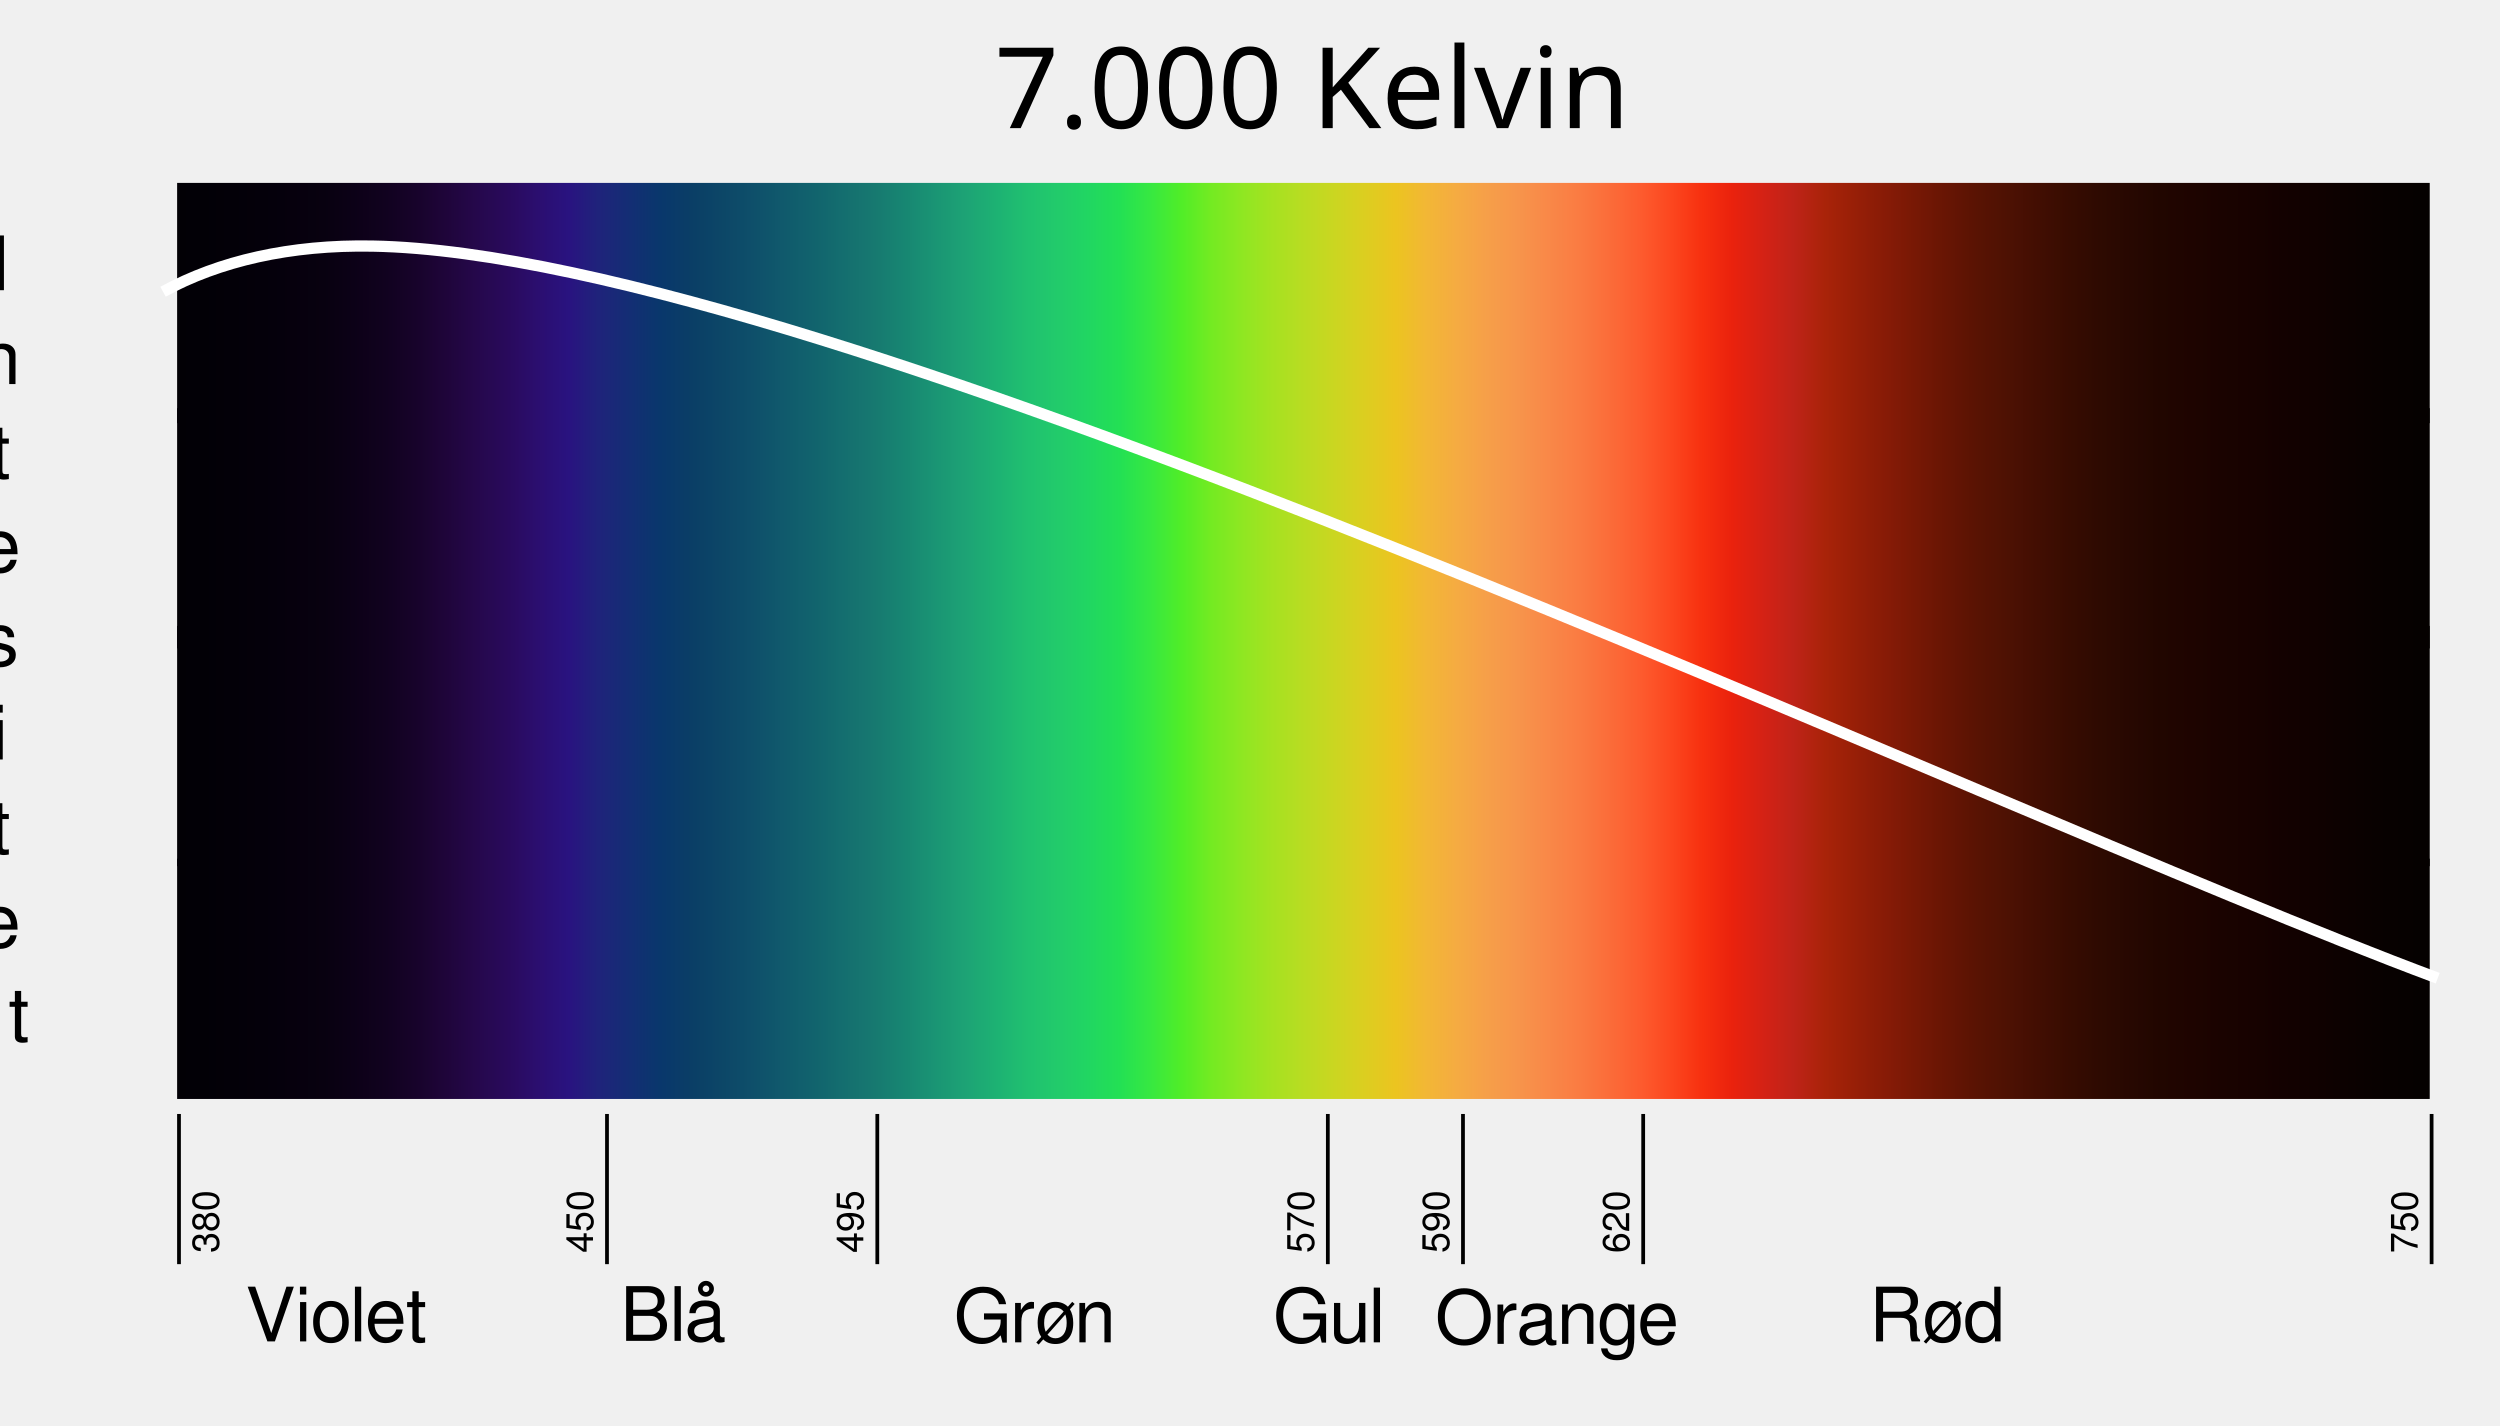
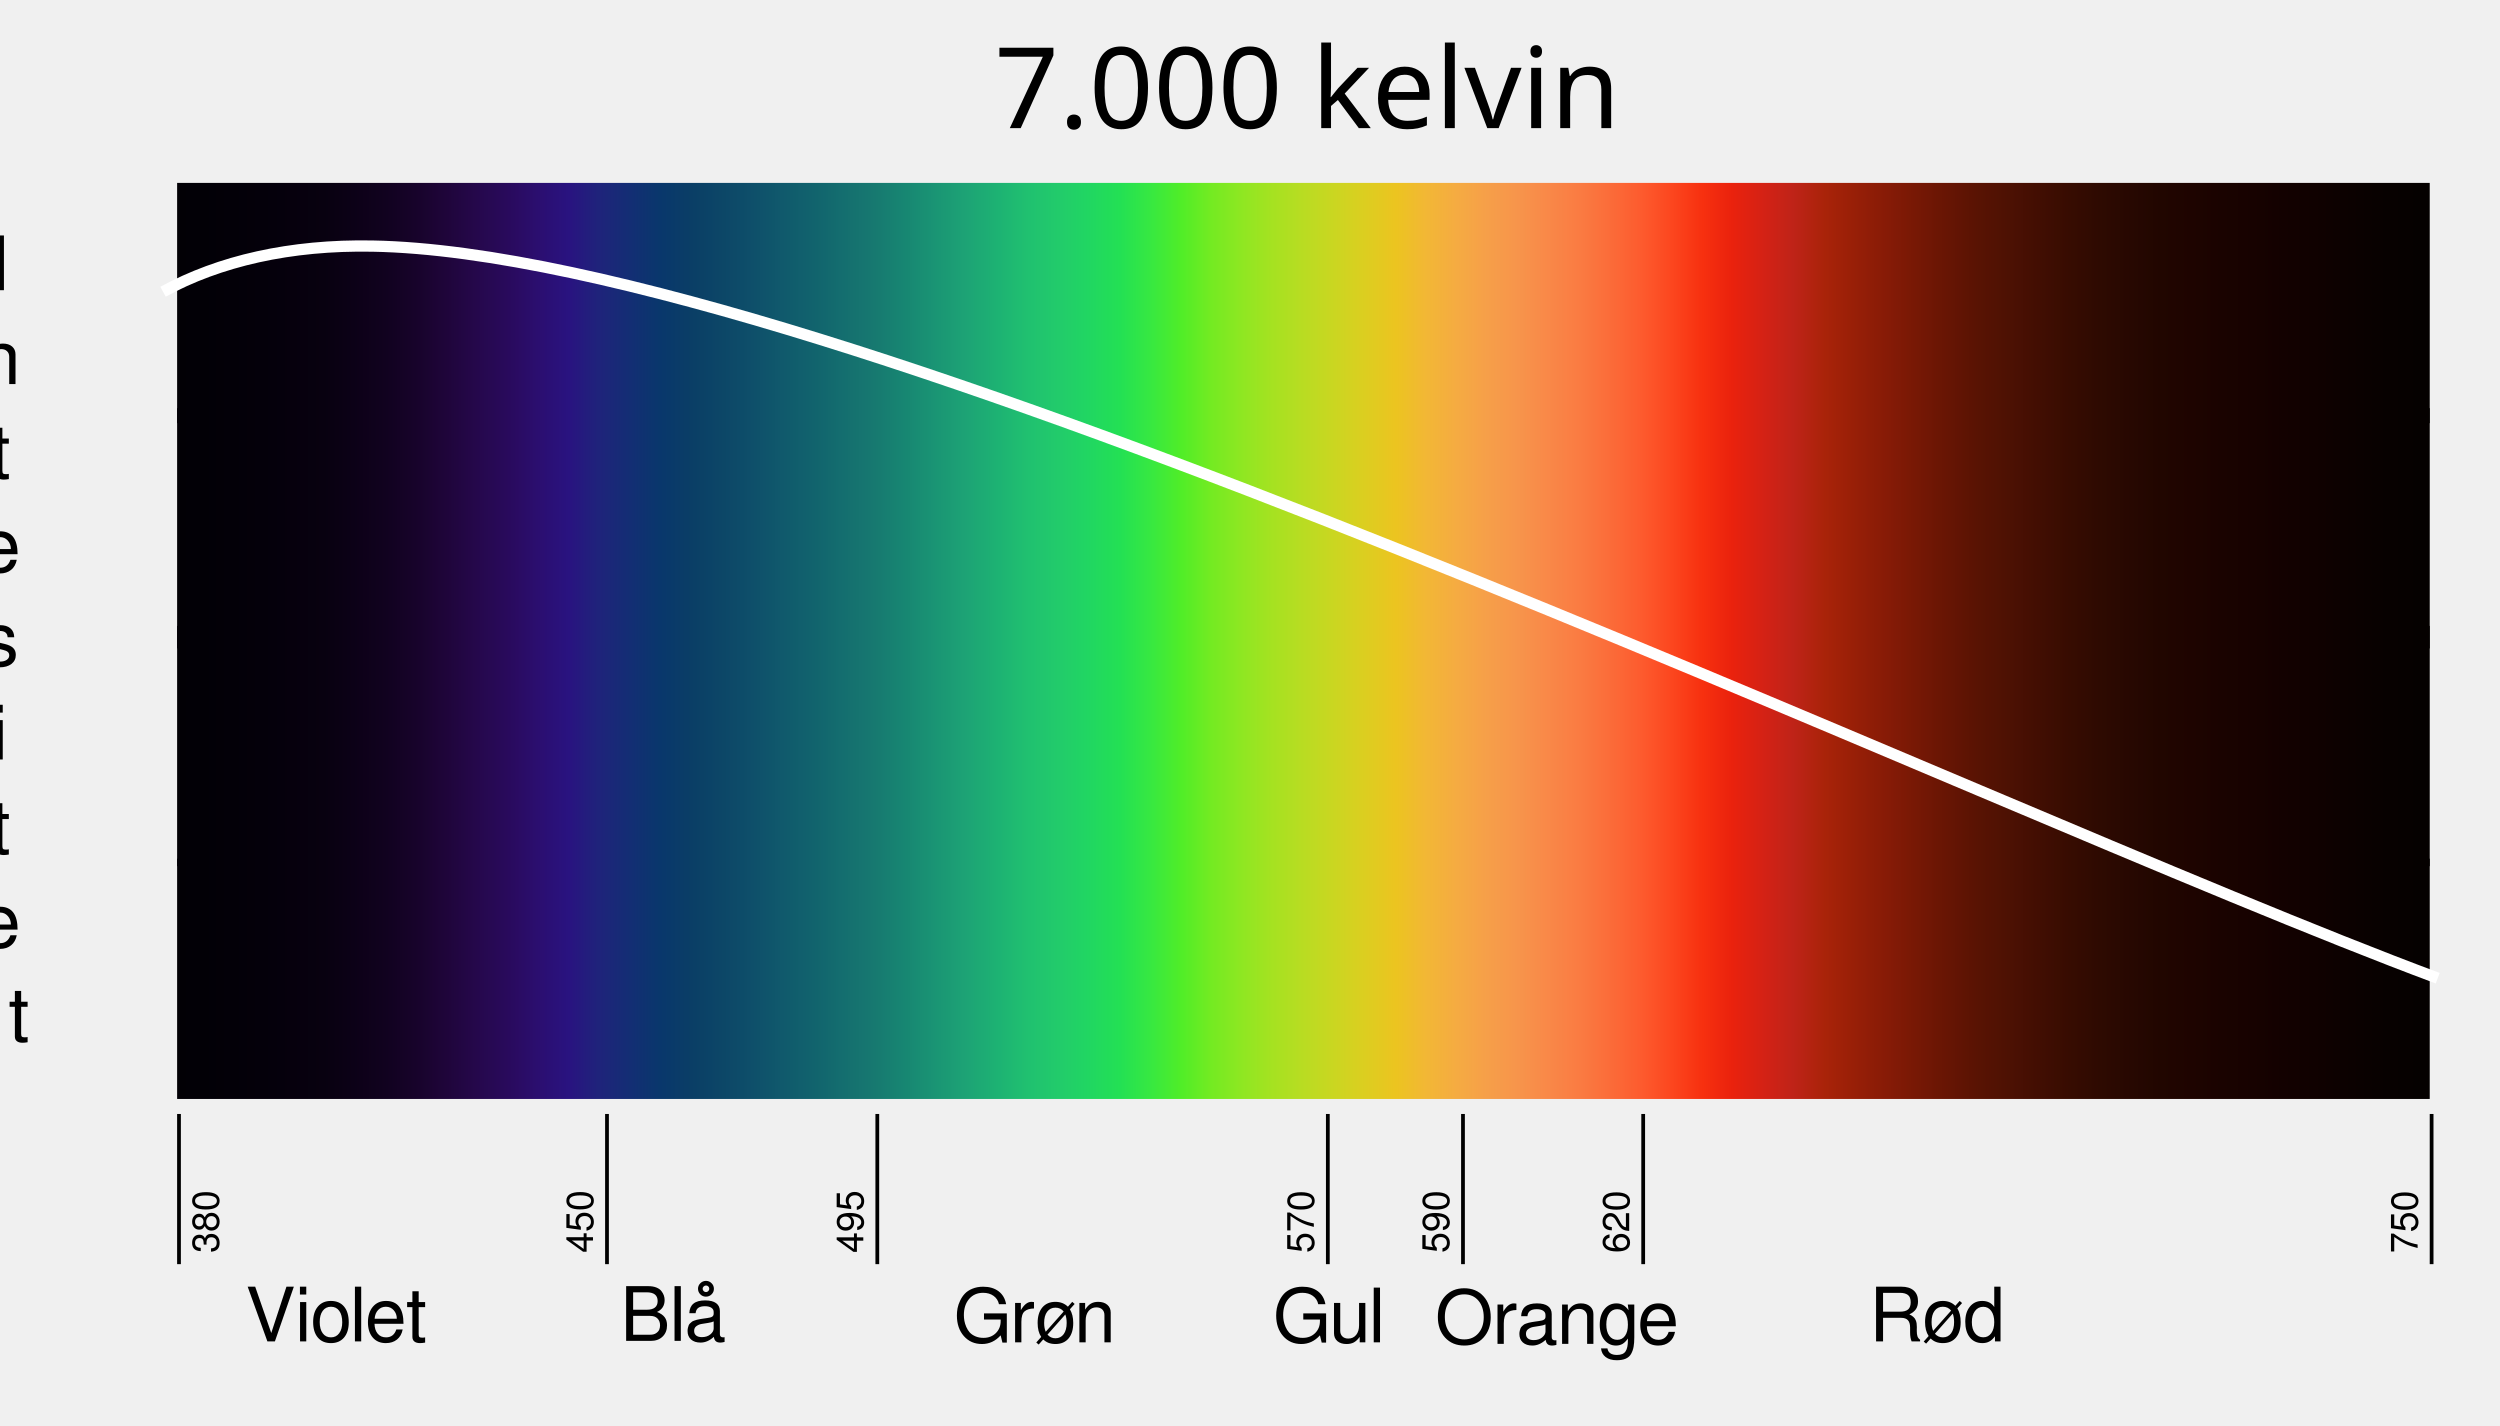
<svg xmlns="http://www.w3.org/2000/svg" xmlns:xlink="http://www.w3.org/1999/xlink" width="187.93mm" height="107.135mm" viewBox="0 0 665.893 379.613" id="svg2" version="1.1">
  <defs id="defs4">
    <linearGradient id="spectrumGradient">
      <stop style="stop-color:#020005;" offset="0" id="stop380nm" />
      <stop style="stop-color:#020006;" offset="0.014" id="stop385nm" />
      <stop style="stop-color:#030008;" offset="0.027" id="stop390nm" />
      <stop style="stop-color:#04000A;" offset="0.041" id="stop395nm" />
      <stop style="stop-color:#06000D;" offset="0.054" id="stop400nm" />
      <stop style="stop-color:#080110;" offset="0.068" id="stop405nm" />
      <stop style="stop-color:#0C0117;" offset="0.081" id="stop410nm" />
      <stop style="stop-color:#11021F;" offset="0.095" id="stop415nm" />
      <stop style="stop-color:#17032A;" offset="0.108" id="stop420nm" />
      <stop style="stop-color:#1F053A;" offset="0.122" id="stop425nm" />
      <stop style="stop-color:#25084B;" offset="0.135" id="stop430nm" />
      <stop style="stop-color:#290A5C;" offset="0.149" id="stop435nm" />
      <stop style="stop-color:#2B0E6F;" offset="0.162" id="stop440nm" />
      <stop style="stop-color:#291380;" offset="0.176" id="stop445nm" />
      <stop style="stop-color:#1F237B;" offset="0.189" id="stop450nm" />
      <stop style="stop-color:#132E74;" offset="0.203" id="stop455nm" />
      <stop style="stop-color:#09376C;" offset="0.216" id="stop460nm" />
      <stop style="stop-color:#0A3E66;" offset="0.23" id="stop465nm" />
      <stop style="stop-color:#0C4667;" offset="0.243" id="stop470nm" />
      <stop style="stop-color:#0E4F6A;" offset="0.257" id="stop475nm" />
      <stop style="stop-color:#10596C;" offset="0.27" id="stop480nm" />
      <stop style="stop-color:#11636D;" offset="0.284" id="stop485nm" />
      <stop style="stop-color:#146E6F;" offset="0.297" id="stop490nm" />
      <stop style="stop-color:#177970;" offset="0.311" id="stop495nm" />
      <stop style="stop-color:#178672;" offset="0.324" id="stop500nm" />
      <stop style="stop-color:#1A9574;" offset="0.338" id="stop505nm" />
      <stop style="stop-color:#1DA375;" offset="0.351" id="stop510nm" />
      <stop style="stop-color:#1DB273;" offset="0.365" id="stop515nm" />
      <stop style="stop-color:#20C070;" offset="0.378" id="stop520nm" />
      <stop style="stop-color:#22CB6B;" offset="0.392" id="stop525nm" />
      <stop style="stop-color:#21D662;" offset="0.405" id="stop530nm" />
      <stop style="stop-color:#23E054;" offset="0.419" id="stop535nm" />
      <stop style="stop-color:#36E842;" offset="0.432" id="stop540nm" />
      <stop style="stop-color:#50ED28;" offset="0.446" id="stop545nm" />
      <stop style="stop-color:#73EB22;" offset="0.459" id="stop550nm" />
      <stop style="stop-color:#8FE722;" offset="0.473" id="stop555nm" />
      <stop style="stop-color:#A5E221;" offset="0.486" id="stop560nm" />
      <stop style="stop-color:#B9DC22;" offset="0.5" id="stop565nm" />
      <stop style="stop-color:#CBD621;" offset="0.514" id="stop570nm" />
      <stop style="stop-color:#DCCE20;" offset="0.527" id="stop575nm" />
      <stop style="stop-color:#ECC420;" offset="0.541" id="stop580nm" />
      <stop style="stop-color:#F2B735;" offset="0.554" id="stop585nm" />
      <stop style="stop-color:#F5AB42;" offset="0.568" id="stop590nm" />
      <stop style="stop-color:#F69F49;" offset="0.581" id="stop595nm" />
      <stop style="stop-color:#F7944B;" offset="0.595" id="stop600nm" />
      <stop style="stop-color:#F98848;" offset="0.608" id="stop605nm" />
      <stop style="stop-color:#FA7B42;" offset="0.622" id="stop610nm" />
      <stop style="stop-color:#FB6C39;" offset="0.635" id="stop615nm" />
      <stop style="stop-color:#FD5B2E;" offset="0.649" id="stop620nm" />
      <stop style="stop-color:#FC471F;" offset="0.662" id="stop625nm" />
      <stop style="stop-color:#F7300F;" offset="0.676" id="stop630nm" />
      <stop style="stop-color:#EA220D;" offset="0.689" id="stop635nm" />
      <stop style="stop-color:#D42215;" offset="0.703" id="stop640nm" />
      <stop style="stop-color:#BF2318;" offset="0.716" id="stop645nm" />
      <stop style="stop-color:#A92309;" offset="0.73" id="stop650nm" />
      <stop style="stop-color:#981F07;" offset="0.743" id="stop655nm" />
      <stop style="stop-color:#871B06;" offset="0.757" id="stop660nm" />
      <stop style="stop-color:#771805;" offset="0.77" id="stop665nm" />
      <stop style="stop-color:#671504;" offset="0.784" id="stop670nm" />
      <stop style="stop-color:#591303;" offset="0.797" id="stop675nm" />
      <stop style="stop-color:#4D1103;" offset="0.811" id="stop680nm" />
      <stop style="stop-color:#420E02;" offset="0.824" id="stop685nm" />
      <stop style="stop-color:#370C01;" offset="0.838" id="stop690nm" />
      <stop style="stop-color:#2E0A01;" offset="0.851" id="stop695nm" />
      <stop style="stop-color:#270801;" offset="0.865" id="stop700nm" />
      <stop style="stop-color:#210600;" offset="0.878" id="stop705nm" />
      <stop style="stop-color:#1E0400;" offset="0.892" id="stop710nm" />
      <stop style="stop-color:#1A0300;" offset="0.905" id="stop715nm" />
      <stop style="stop-color:#170200;" offset="0.919" id="stop720nm" />
      <stop style="stop-color:#130100;" offset="0.932" id="stop725nm" />
      <stop style="stop-color:#100100;" offset="0.946" id="stop730nm" />
      <stop style="stop-color:#0C0100;" offset="0.959" id="stop735nm" />
      <stop style="stop-color:#080100;" offset="0.973" id="stop740nm" />
      <stop style="stop-color:#060100;" offset="0.986" id="stop745nm" />
      <stop style="stop-color:#040100;" offset="1" id="stop750nm" />
    </linearGradient>
    <linearGradient gradientTransform="matrix(1.312497,0,0,0.339394,-185,452.0454)" gradientUnits="userSpaceOnUse" y2="378.076" x2="652.929" y1="378.076" x1="192.786" id="linearGradient3161" xlink:href="#spectrumGradient" />
    <linearGradient gradientTransform="matrix(1.312497,0,0,0.339394,-185,390.0454)" gradientUnits="userSpaceOnUse" y2="378.076" x2="652.929" y1="378.076" x1="192.786" id="linearGradient3161-6" xlink:href="#spectrumGradient" />
    <linearGradient gradientTransform="matrix(1.312497,0,0,0.339394,-185,332.0455)" gradientUnits="userSpaceOnUse" y2="378.076" x2="652.929" y1="378.076" x1="192.786" id="linearGradient3161-6-4" xlink:href="#spectrumGradient" />
    <linearGradient gradientTransform="matrix(1.312497,0,0,0.339394,-185,272.0455)" gradientUnits="userSpaceOnUse" y2="378.076" x2="652.929" y1="378.076" x1="192.786" id="linearGradient3161-6-8" xlink:href="#spectrumGradient" />
  </defs>
  <g id="layer1" transform="translate(-22.82346,-319.6457)">
    <rect style="opacity:1;fill:url(#linearGradient3161);fill-opacity:1;stroke:#000000;stroke-width:0;stroke-linecap:square;stroke-linejoin:round;stroke-miterlimit:4;stroke-dasharray:none;stroke-dashoffset:0pt;stroke-opacity:1" id="rect2383" width="600" height="64" x="70" y="548.362" />
    <rect style="opacity:1;fill:url(#linearGradient3161-6);fill-opacity:1;stroke:#000000;stroke-width:0;stroke-linecap:square;stroke-linejoin:round;stroke-miterlimit:4;stroke-dasharray:none;stroke-dashoffset:0pt;stroke-opacity:1" id="rect2383-9" width="600" height="64" x="70" y="486.362" />
    <rect style="opacity:1;fill:url(#linearGradient3161-6-4);fill-opacity:1;stroke:#000000;stroke-width:0;stroke-linecap:square;stroke-linejoin:round;stroke-miterlimit:4;stroke-dasharray:none;stroke-dashoffset:0pt;stroke-opacity:1" id="rect2383-9-2" width="600" height="64" x="70" y="428.362" />
    <rect style="opacity:1;fill:url(#linearGradient3161-6-8);fill-opacity:1;stroke:#000000;stroke-width:0;stroke-linecap:square;stroke-linejoin:round;stroke-miterlimit:4;stroke-dasharray:none;stroke-dashoffset:0pt;stroke-opacity:1" id="rect2383-9-7" width="600" height="64" x="70" y="368.362" />
    <g id="g5768" transform="translate(3.99999,7.941345)">
      <path id="path3208-3" d="m 66.5,608.921 0,39" style="fill:none;fill-rule:evenodd;stroke:#000000;stroke-width:1px;stroke-linecap:square;stroke-linejoin:miter;stroke-opacity:1" />
      <path style="fill:none;fill-rule:evenodd;stroke:#000000;stroke-width:1px;stroke-linecap:square;stroke-linejoin:miter;stroke-opacity:1" d="m 180.5,608.921 0,39" id="path3210-2" />
      <path id="path3212-1" d="m 252.5,608.92 0,39" style="fill:none;fill-rule:evenodd;stroke:#000000;stroke-width:1px;stroke-linecap:square;stroke-linejoin:miter;stroke-opacity:1" />
      <path style="fill:none;fill-rule:evenodd;stroke:#000000;stroke-width:1px;stroke-linecap:square;stroke-linejoin:miter;stroke-opacity:1" d="m 372.5,608.921 0,39" id="path3214-7" />
      <path id="path3216-5" d="m 408.5,608.921 0,39" style="fill:none;fill-rule:evenodd;stroke:#000000;stroke-width:1px;stroke-linecap:square;stroke-linejoin:miter;stroke-opacity:1" />
      <path style="fill:none;fill-rule:evenodd;stroke:#000000;stroke-width:1px;stroke-linecap:square;stroke-linejoin:miter;stroke-opacity:1" d="m 456.5,608.92 0,39" id="path3218-6" />
      <path id="path3220-5" d="m 666.5,608.921 0,39" style="fill:none;fill-rule:evenodd;stroke:#000000;stroke-width:1px;stroke-linecap:square;stroke-linejoin:miter;stroke-opacity:1" />
      <text id="text3270-4" y="669.001" x="552.408" style="font-style:normal;font-variant:normal;font-weight:normal;font-stretch:normal;font-size:20px;font-family:FreeSans;text-align:center;text-anchor:middle;fill:#000000;fill-opacity:1;stroke:none;stroke-width:1px;stroke-linecap:butt;stroke-linejoin:miter;stroke-opacity:1" xml:space="preserve">
        <tspan y="669.001" x="552.408" id="tspan3272-2">Rød</tspan>
      </text>
      <text id="text3274-2" y="669.651" x="450.902" style="font-style:normal;font-variant:normal;font-weight:normal;font-stretch:normal;font-size:20px;font-family:FreeSans;text-align:center;text-anchor:middle;fill:#000000;fill-opacity:1;stroke:none;stroke-width:1px;stroke-linecap:butt;stroke-linejoin:miter;stroke-opacity:1" xml:space="preserve">
        <tspan y="669.651" x="450.902" id="tspan3276-1">Orange</tspan>
      </text>
      <text id="text3278-7" y="669.241" x="390.376" style="font-style:normal;font-variant:normal;font-weight:normal;font-stretch:normal;font-size:20px;font-family:FreeSans;text-align:center;text-anchor:middle;fill:#000000;fill-opacity:1;stroke:none;stroke-width:1px;stroke-linecap:butt;stroke-linejoin:miter;stroke-opacity:1" xml:space="preserve">
        <tspan y="669.241" x="390.376" id="tspan3280-2">Gul</tspan>
      </text>
      <text id="text3282-4" y="669.241" x="311.88" style="font-style:normal;font-variant:normal;font-weight:normal;font-stretch:normal;font-size:20px;font-family:FreeSans;text-align:center;text-anchor:middle;fill:#000000;fill-opacity:1;stroke:none;stroke-width:1px;stroke-linecap:butt;stroke-linejoin:miter;stroke-opacity:1" xml:space="preserve">
        <tspan y="669.241" x="311.88" id="tspan3284-1">Grøn</tspan>
      </text>
      <text id="text3286-6" y="668.861" x="215.619" style="font-style:normal;font-variant:normal;font-weight:normal;font-stretch:normal;font-size:20px;font-family:FreeSans;text-align:center;text-anchor:middle;fill:#000000;fill-opacity:1;stroke:none;stroke-width:1px;stroke-linecap:butt;stroke-linejoin:miter;stroke-opacity:1" xml:space="preserve">
        <tspan y="668.861" x="215.619" id="tspan3288-5">Blå</tspan>
      </text>
      <text id="text3290-7" y="669.001" x="125.977" style="font-style:normal;font-variant:normal;font-weight:normal;font-stretch:normal;font-size:20px;font-family:FreeSans;text-align:center;text-anchor:middle;fill:#000000;fill-opacity:1;stroke:none;stroke-width:1px;stroke-linecap:butt;stroke-linejoin:miter;stroke-opacity:1" xml:space="preserve">
        <tspan y="669.001" x="125.977" id="tspan3292-8">Violet</tspan>
      </text>
      <text transform="matrix(0,-1,1,0,0,0)" id="text3320-5" y="77.09" x="-628.333" style="font-style:normal;font-variant:normal;font-weight:normal;font-stretch:normal;font-size:10px;font-family:FreeSans;text-align:center;text-anchor:middle;fill:#000000;fill-opacity:1;stroke:none;stroke-width:1px;stroke-linecap:butt;stroke-linejoin:miter;stroke-opacity:1" xml:space="preserve">
        <tspan y="77.09" x="-628.333" id="tspan3322-9">380</tspan>
      </text>
      <text transform="matrix(0,-1,1,0,0,0)" id="text3324-2" y="176.77" x="-628.313" style="font-style:normal;font-variant:normal;font-weight:normal;font-stretch:normal;font-size:10px;font-family:FreeSans;text-align:center;text-anchor:middle;fill:#000000;fill-opacity:1;stroke:none;stroke-width:1px;stroke-linecap:butt;stroke-linejoin:miter;stroke-opacity:1" xml:space="preserve">
        <tspan y="176.77" x="-628.313" id="tspan3326-7">450</tspan>
      </text>
      <text transform="matrix(0,-1,1,0,0,0)" id="text3328-3" y="248.77" x="-628.342" style="font-style:normal;font-variant:normal;font-weight:normal;font-stretch:normal;font-size:10px;font-family:FreeSans;text-align:center;text-anchor:middle;fill:#000000;fill-opacity:1;stroke:none;stroke-width:1px;stroke-linecap:butt;stroke-linejoin:miter;stroke-opacity:1" xml:space="preserve">
        <tspan y="248.77" x="-628.342" id="tspan3330-6">495</tspan>
      </text>
      <text transform="matrix(0,-1,1,0,0,0)" id="text3332-4" y="368.77" x="-628.348" style="font-style:normal;font-variant:normal;font-weight:normal;font-stretch:normal;font-size:10px;font-family:FreeSans;text-align:center;text-anchor:middle;fill:#000000;fill-opacity:1;stroke:none;stroke-width:1px;stroke-linecap:butt;stroke-linejoin:miter;stroke-opacity:1" xml:space="preserve">
        <tspan y="368.77" x="-628.348" id="tspan3334-7">570</tspan>
      </text>
      <text transform="matrix(0,-1,1,0,0,0)" id="text3336-9" y="404.77" x="-628.348" style="font-style:normal;font-variant:normal;font-weight:normal;font-stretch:normal;font-size:10px;font-family:FreeSans;text-align:center;text-anchor:middle;fill:#000000;fill-opacity:1;stroke:none;stroke-width:1px;stroke-linecap:butt;stroke-linejoin:miter;stroke-opacity:1" xml:space="preserve">
        <tspan y="404.77" x="-628.348" id="tspan3338-7">590</tspan>
      </text>
      <text transform="matrix(0,-1,1,0,0,0)" id="text3340-2" y="452.77" x="-628.387" style="font-style:normal;font-variant:normal;font-weight:normal;font-stretch:normal;font-size:10px;font-family:FreeSans;text-align:center;text-anchor:middle;fill:#000000;fill-opacity:1;stroke:none;stroke-width:1px;stroke-linecap:butt;stroke-linejoin:miter;stroke-opacity:1" xml:space="preserve">
        <tspan y="452.77" x="-628.387" id="tspan3342-2">620</tspan>
      </text>
      <text transform="matrix(0,-1,1,0,0,0)" id="text3344-1" y="662.77" x="-628.403" style="font-style:normal;font-variant:normal;font-weight:normal;font-stretch:normal;font-size:10px;font-family:FreeSans;text-align:center;text-anchor:middle;fill:#000000;fill-opacity:1;stroke:none;stroke-width:1px;stroke-linecap:butt;stroke-linejoin:miter;stroke-opacity:1" xml:space="preserve">
        <tspan y="662.77" x="-628.403" id="tspan3346-6">750</tspan>
      </text>
      <text id="text3290-7-7" y="389.001" x="41.272" style="font-style:normal;font-variant:normal;font-weight:normal;font-stretch:normal;font-size:20px;font-family:FreeSans;text-align:center;text-anchor:middle;fill:#000000;fill-opacity:1;stroke:none;stroke-width:1px;stroke-linecap:butt;stroke-linejoin:miter;stroke-opacity:1" xml:space="preserve">
        <tspan y="389.001" x="41.272" id="tspan3292-8-6">I</tspan>
        <tspan y="414.001" x="41.272" id="tspan6004">n</tspan>
        <tspan y="439.001" x="41.272" id="tspan6006">t</tspan>
        <tspan y="464.001" x="41.272" id="tspan6008">e</tspan>
        <tspan y="489.001" x="41.272" id="tspan6010">s</tspan>
        <tspan y="514.001" x="41.272" id="tspan6012">i</tspan>
        <tspan y="539.001" x="41.272" id="tspan6014">t</tspan>
        <tspan y="564.001" x="41.272" id="tspan6016">e</tspan>
        <tspan y="589.001" x="41.272" id="tspan6020">t</tspan>
      </text>
      <text id="text3274-2-9" y="345.836" x="283.715" style="font-style:normal;font-variant:normal;font-weight:normal;font-stretch:normal;font-size:20px;line-height:125%;font-family:FreeSans;text-align:center;text-anchor:middle;fill:#000000;fill-opacity:1;stroke:none;stroke-width:1px;stroke-linecap:butt;stroke-linejoin:miter;stroke-opacity:1" xml:space="preserve">
-         <tspan y="345.836" x="283.715" id="tspan3276-1-6" style="font-style:normal;font-variant:normal;font-weight:normal;font-stretch:normal;font-size:30px;line-height:125%;font-family:Ubuntu;-inkscape-font-specification:'Ubuntu, Normal';text-align:start;writing-mode:lr-tb;text-anchor:start">7.000 Kelvin</tspan>
+         <tspan y="345.836" x="283.715" id="tspan3276-1-6" style="font-style:normal;font-variant:normal;font-weight:normal;font-stretch:normal;font-size:30px;line-height:125%;font-family:Ubuntu;-inkscape-font-specification:'Ubuntu, Normal';text-align:start;writing-mode:lr-tb;text-anchor:start">7.000 kelvin</tspan>
      </text>
      <path style="fill:none;fill-rule:evenodd;stroke:#ffffff;stroke-width:3;stroke-linecap:butt;stroke-linejoin:miter;stroke-opacity:1;stroke-miterlimit:4;stroke-dasharray:none" d="m 62.247,389.413 c 14.924,-8.178 33.852,-12.56 55.799,-12.161 120.504,2.191 424.438,148.08 550.075,195.008" id="path6159" />
    </g>
  </g>
</svg>
